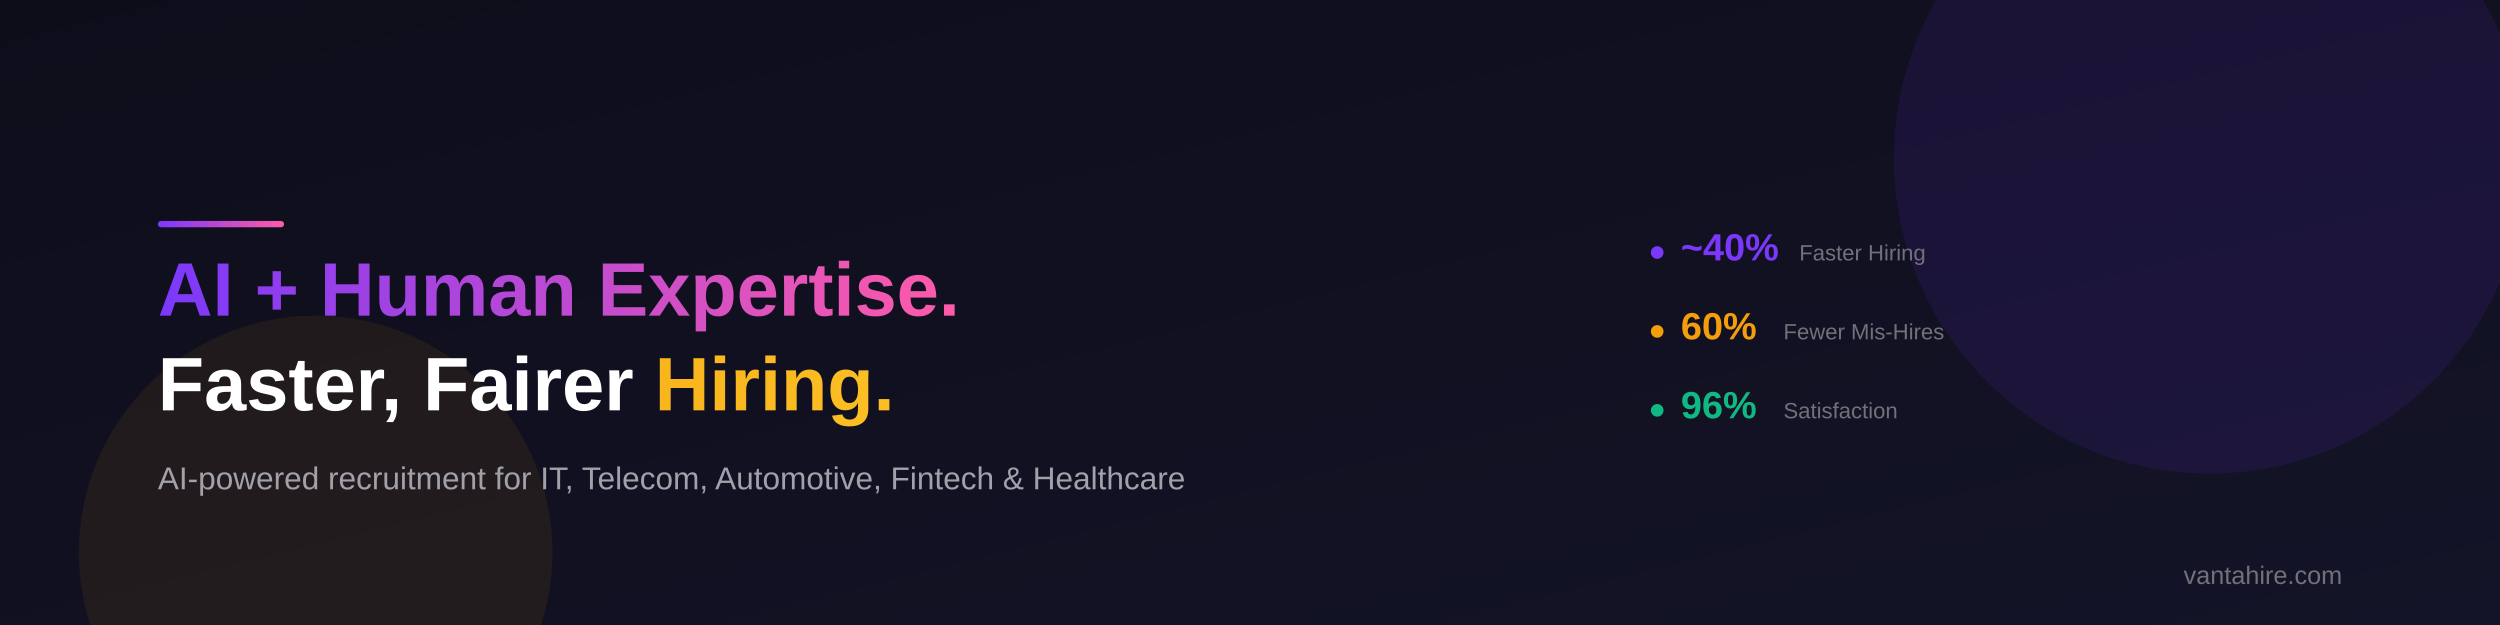
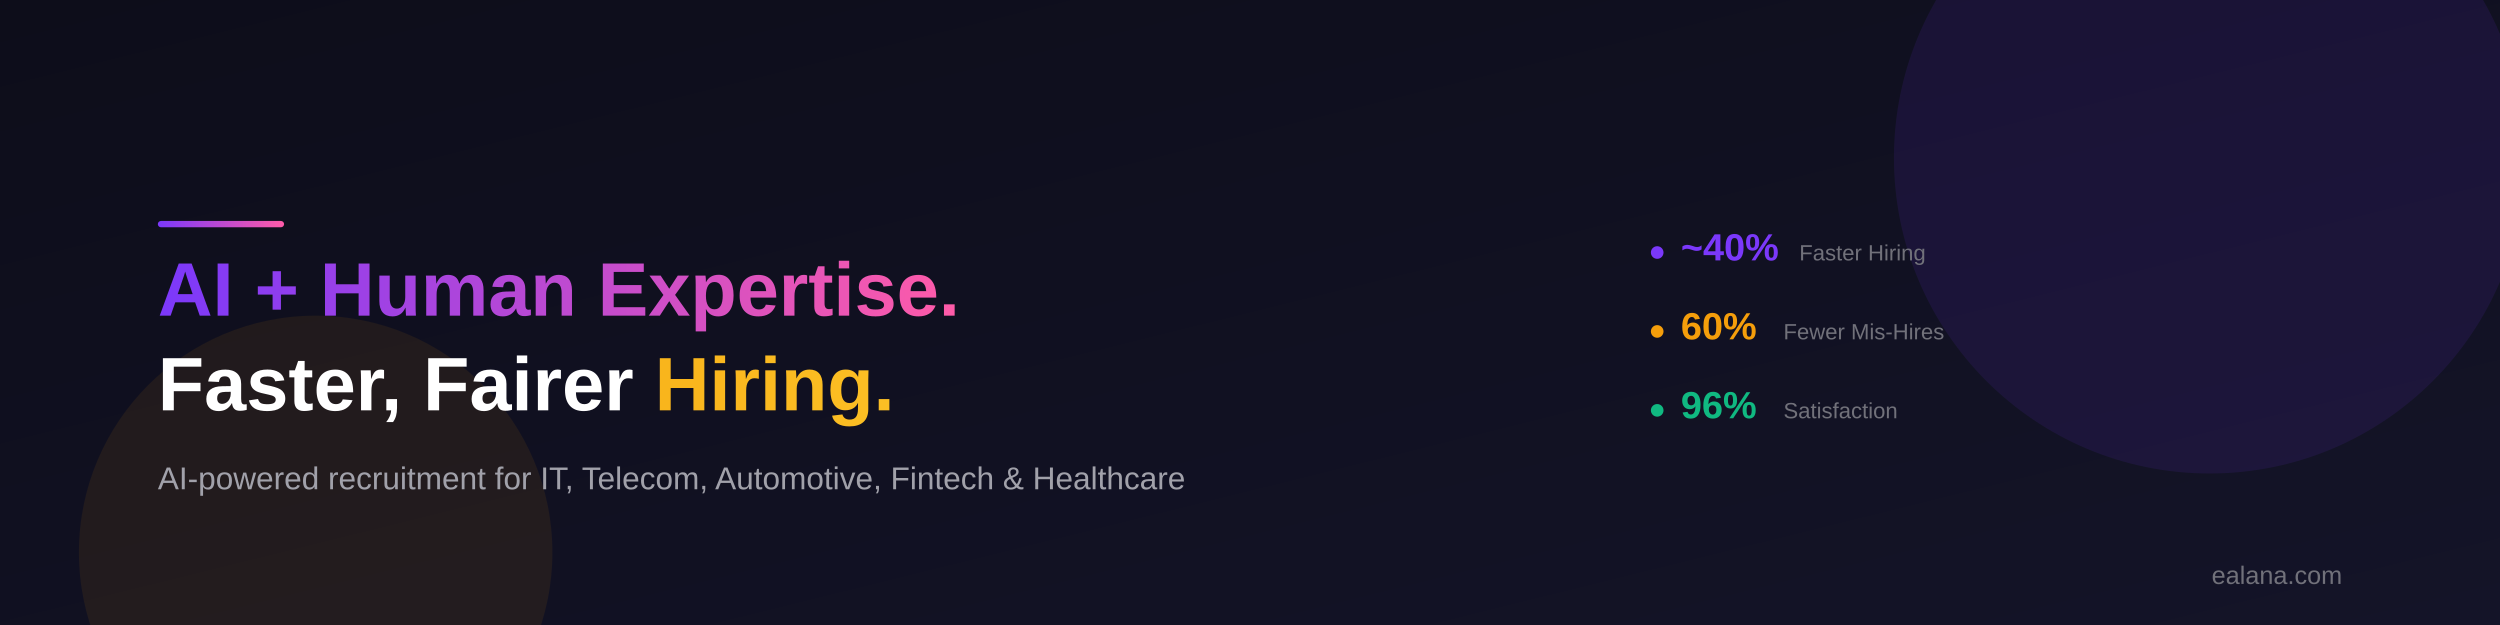
<svg xmlns="http://www.w3.org/2000/svg" width="1584" height="396" viewBox="0 0 1584 396" fill="none">
  <defs>
    <linearGradient id="bgGrad" x1="0%" y1="0%" x2="100%" y2="100%">
      <stop offset="0%" style="stop-color:#0D0D1A" />
      <stop offset="100%" style="stop-color:#141428" />
    </linearGradient>
    <linearGradient id="purpleGrad" x1="0%" y1="0%" x2="100%" y2="0%">
      <stop offset="0%" style="stop-color:#7B38FB" />
      <stop offset="100%" style="stop-color:#FF5BA8" />
    </linearGradient>
    <linearGradient id="goldGrad" x1="0%" y1="0%" x2="100%" y2="0%">
      <stop offset="0%" style="stop-color:#F59E0B" />
      <stop offset="100%" style="stop-color:#FBBF24" />
    </linearGradient>
  </defs>
  <rect width="1584" height="396" fill="url(#bgGrad)" />
  <circle cx="1400" cy="100" r="200" fill="#7B38FB" fill-opacity="0.1" />
  <circle cx="200" cy="350" r="150" fill="#F59E0B" fill-opacity="0.08" />
  <rect x="100" y="140" width="80" height="4" rx="2" fill="url(#purpleGrad)" />
  <text x="100" y="200" font-family="Arial, sans-serif" font-size="48" font-weight="bold" fill="url(#purpleGrad)">AI + Human Expertise.</text>
  <text x="100" y="260" font-family="Arial, sans-serif" font-size="48" font-weight="bold">
    <tspan fill="white">Faster, Fairer </tspan>
    <tspan fill="url(#goldGrad)">Hiring.</tspan>
  </text>
  <text x="100" y="310" font-family="Arial, sans-serif" font-size="20" fill="#A1A1AA">
    AI-powered recruitment for IT, Telecom, Automotive, Fintech &amp; Healthcare
  </text>
  <g transform="translate(1050, 160)">
    <circle cx="0" cy="0" r="4" fill="#7B38FB" />
    <text x="15" y="5" font-family="Arial, sans-serif" font-size="24" font-weight="bold" fill="#7B38FB">~40%</text>
    <text x="90" y="5" font-family="Arial, sans-serif" font-size="14" fill="#71717A">Faster Hiring</text>
  </g>
  <g transform="translate(1050, 210)">
    <circle cx="0" cy="0" r="4" fill="#F59E0B" />
    <text x="15" y="5" font-family="Arial, sans-serif" font-size="24" font-weight="bold" fill="#F59E0B">60%</text>
    <text x="80" y="5" font-family="Arial, sans-serif" font-size="14" fill="#71717A">Fewer Mis-Hires</text>
  </g>
  <g transform="translate(1050, 260)">
    <circle cx="0" cy="0" r="4" fill="#10B981" />
    <text x="15" y="5" font-family="Arial, sans-serif" font-size="24" font-weight="bold" fill="#10B981">96%</text>
    <text x="80" y="5" font-family="Arial, sans-serif" font-size="14" fill="#71717A">Satisfaction</text>
  </g>
-   <text x="1484" y="370" font-family="Arial, sans-serif" font-size="16" fill="#71717A" text-anchor="end">vantahire.com</text>
+   <text x="1484" y="370" font-family="Arial, sans-serif" font-size="16" fill="#71717A" text-anchor="end">ealana.com</text>
</svg>
